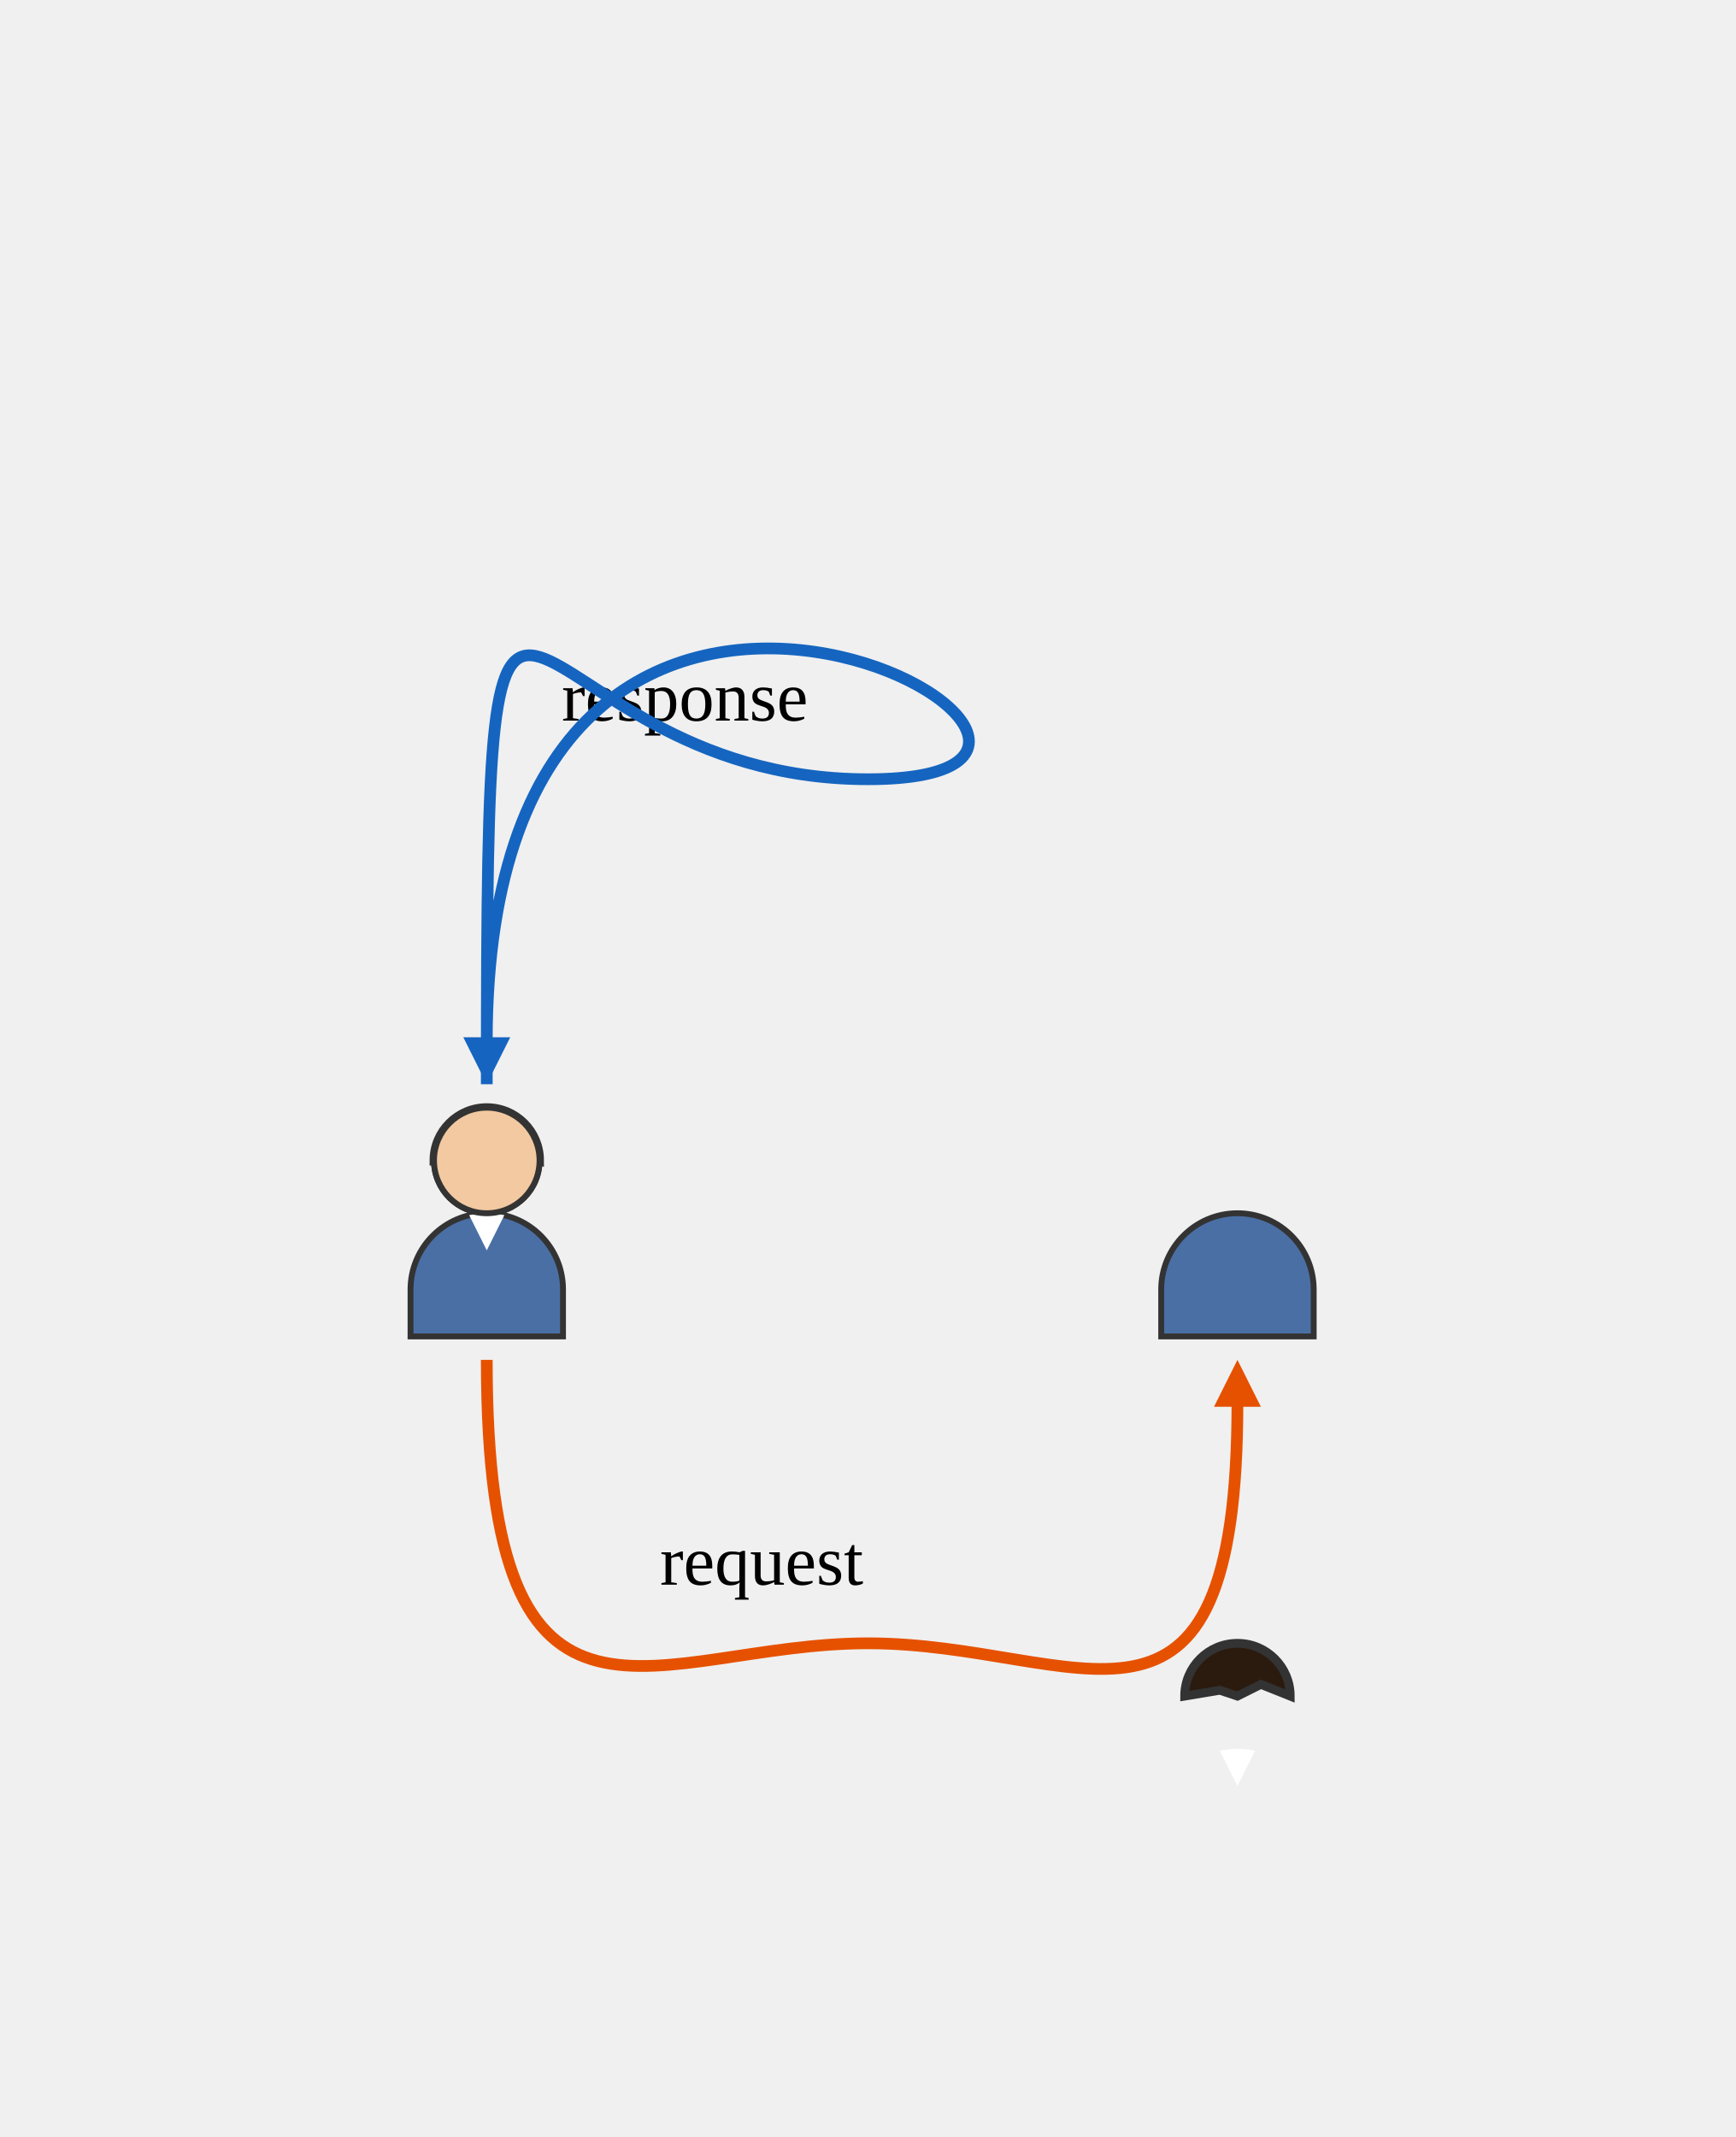
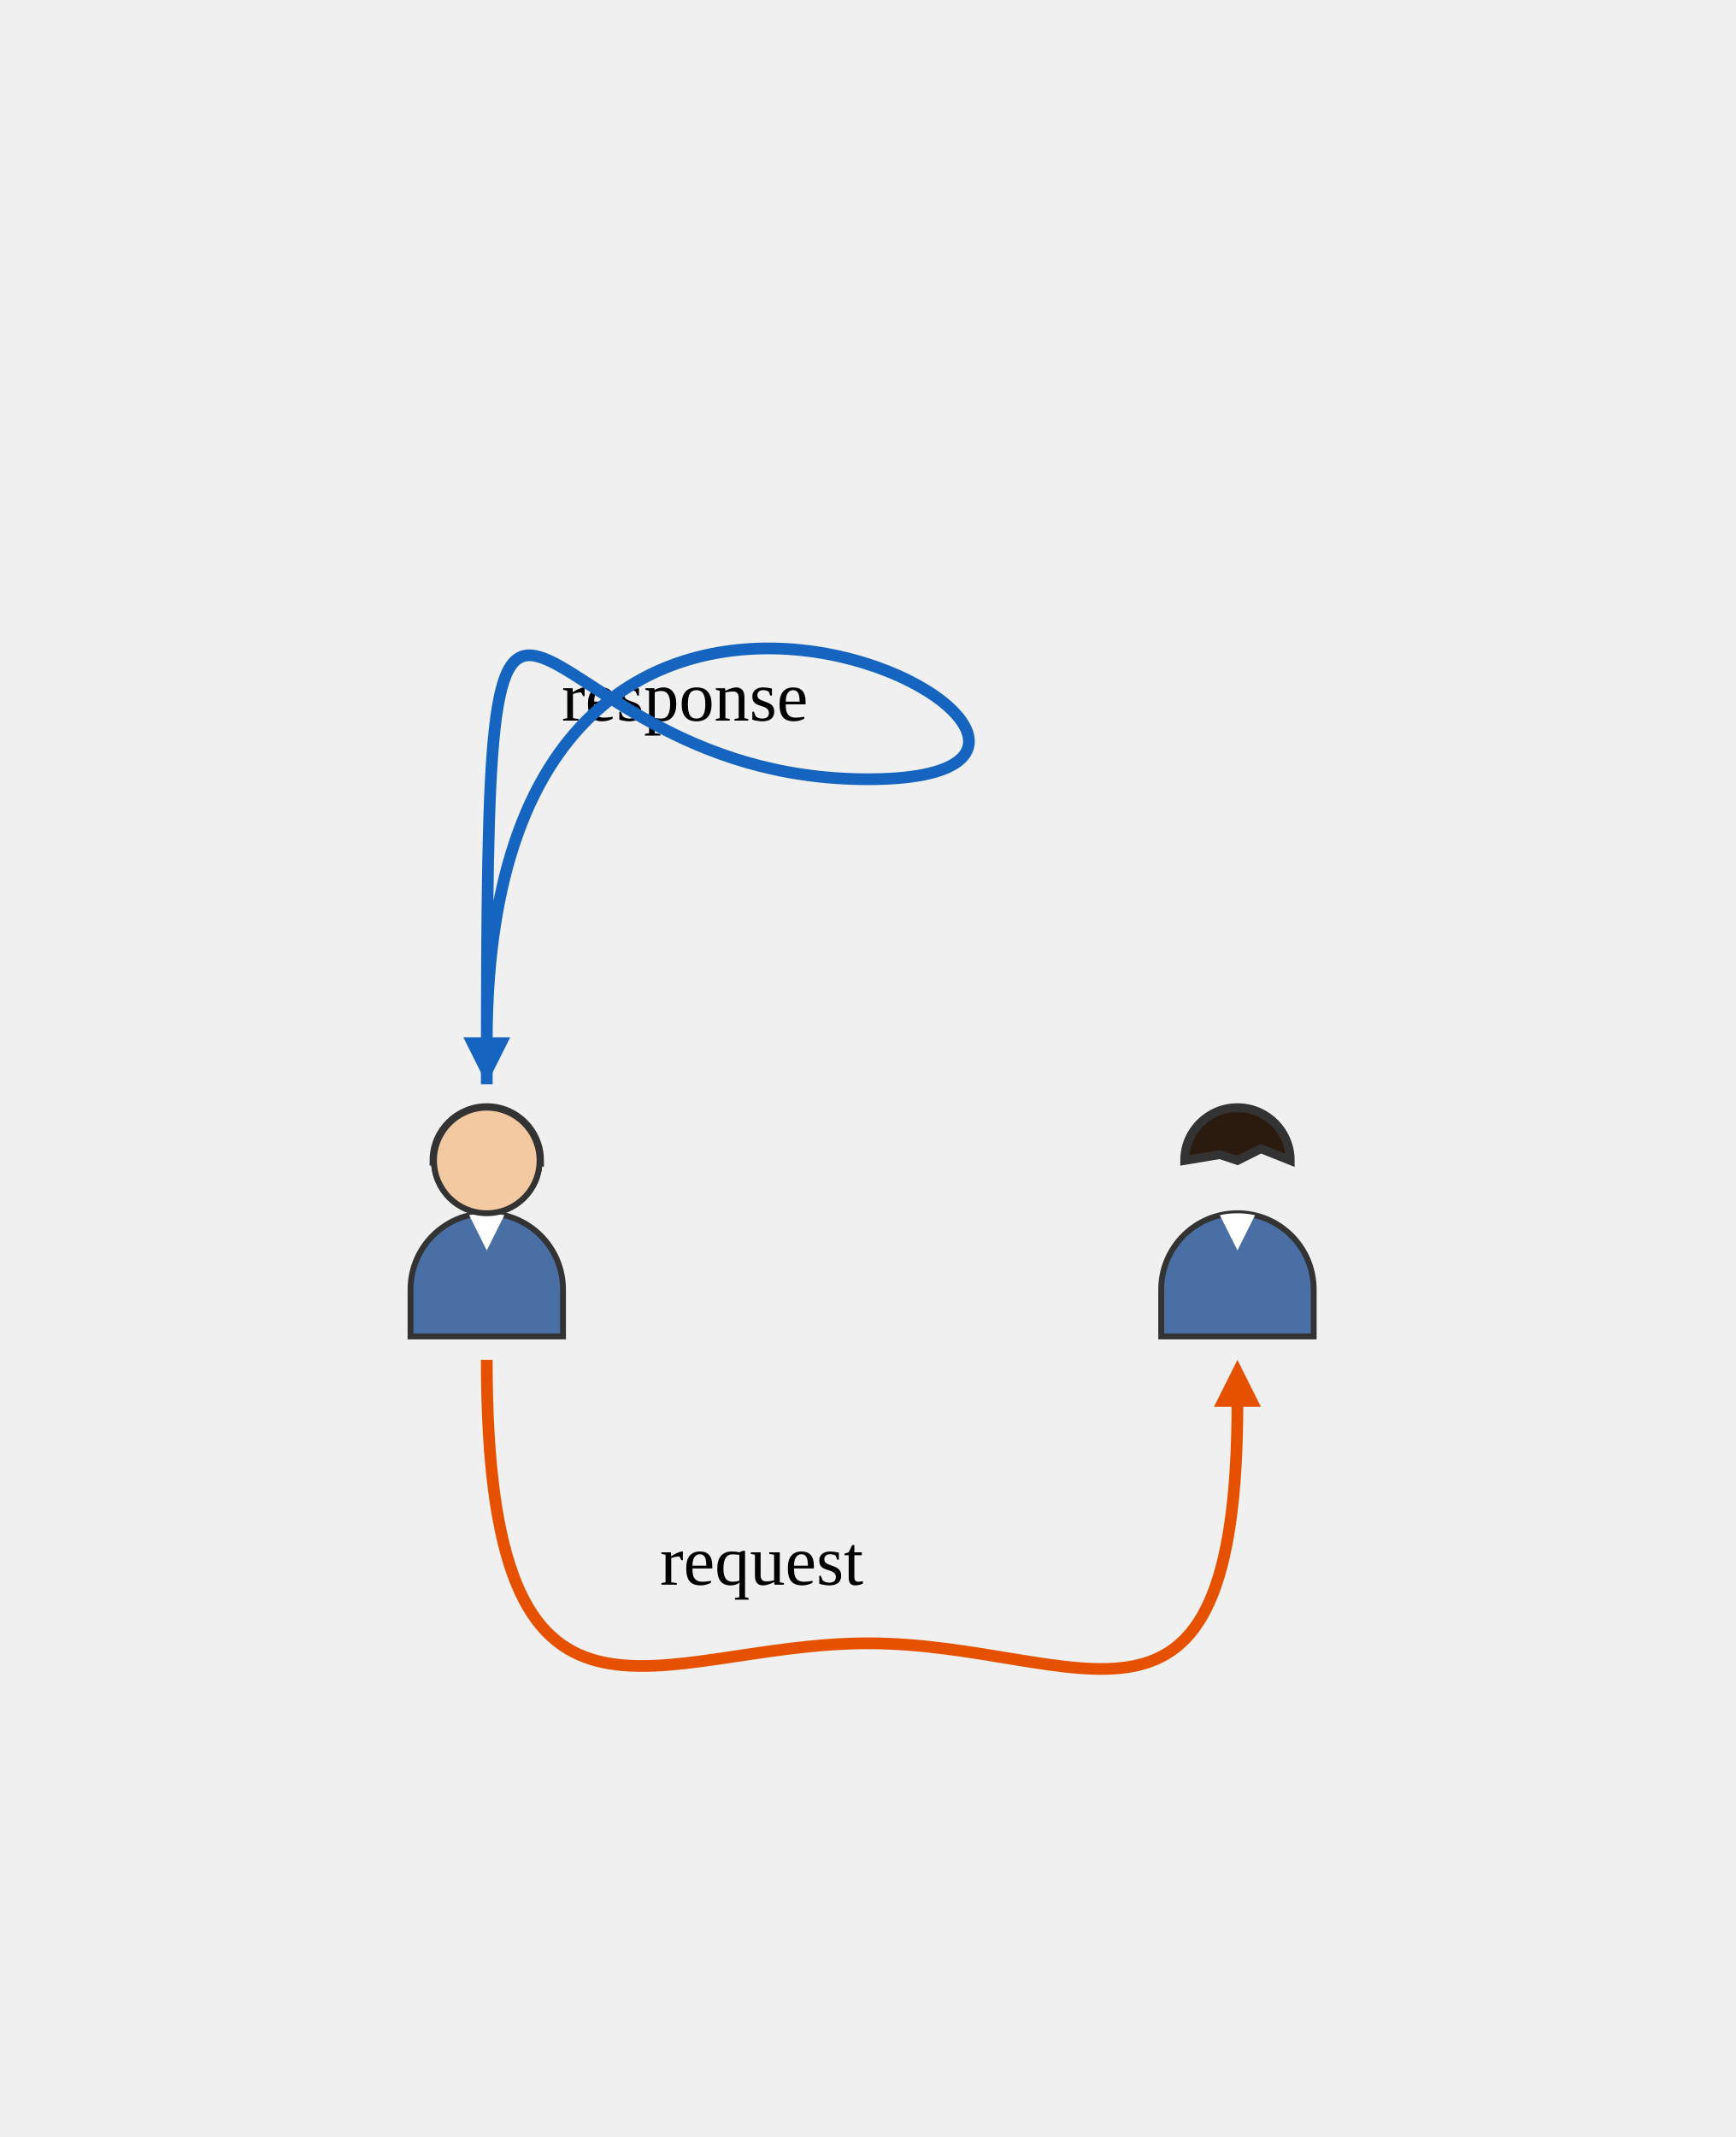
<svg xmlns="http://www.w3.org/2000/svg" viewBox="-60 -162.861 296 364.364">
  <style>
    :root {
+     --accent-2: #e3f2fd;
+     --secondary-light: #fff3e0;
+     --accent-light: #e3f2fd;
+     --status-success: #4caf50;
+     --accent-3: #bbdefb;
+     --status-warning: #ff9800;
+     --status-error: #f44336;
+     --secondary-dark: #e65100;
+     --accent-1: #2196f3;
+     --secondary-2: #fff3e0;
+     --text-2: #666666;
+     --text-3: #999999;
+     --background-3: #eeeeee;
+     --foreground-2: #666666;
    --background-light: #ffffff;
-     --status-success: #4caf50;
-     --status-warning: #ff9800;
+     --foreground-light: #e0e0e0;
+     --foreground-dark: #1a1a1a;
+     --foreground-3: #999999;
+     --text-1: #333333;
    --background-2: #f5f5f5;
-     --text-3: #999999;
-     --secondary-3: #ffe0b2;
-     --status-error: #f44336;
-     --text-dark: #1a1a1a;
-     --background-3: #eeeeee;
-     --accent-1: #2196f3;
+     --background-1: #ffffff;
+     --background-dark: #333333;
    --foreground-1: #333333;
    --text-light: #ffffff;
-     --foreground-dark: #1a1a1a;
-     --accent-2: #e3f2fd;
-     --background-dark: #333333;
-     --accent-3: #bbdefb;
+     --text-dark: #1a1a1a;
    --accent-dark: #1565c0;
-     --foreground-3: #999999;
-     --text-2: #666666;
    --secondary-1: #ff9800;
-     --secondary-2: #fff3e0;
-     --foreground-2: #666666;
-     --foreground-light: #e0e0e0;
-     --text-1: #333333;
-     --background-1: #ffffff;
-     --accent-light: #e3f2fd;
-     --secondary-light: #fff3e0;
-     --secondary-dark: #e65100;
+     --secondary-3: #ffe0b2;
  }

  </style>
  <defs>
    <marker id="ai-arrow" viewBox="0 0 10 10" refX="1" refY="5" markerWidth="4" markerHeight="4" markerUnits="strokeWidth" orient="auto">
      <path d="M0,0 L10,5 L0,10 Z" fill="context-stroke" />
    </marker>
  </defs>
  <g id="alice" class="ai-container">
    <g class="ai-container">
      <g id="alice_head_stack" class="ai-container">
        <circle id="alice_head" class="ai-shape ai-circle" cx="23" cy="35" r="9" fill="#f2c9a0" stroke="#333" stroke-width="1" />
        <path id="alice_hair" class="ai-shape ai-path" d="M14.00 35.00 A9.00 9.00 0 0 1 32.00 35.00 L32.00 35.00 L27.00 33.00 L23.00 35.00 L20.00 34.00 L14.00 35.00 Z" fill="#2b1b0e" stroke="#333333" stroke-width="1.5" />
      </g>
      <path id="alice_torso" class="ai-shape ai-path" d="M10.00 57.00 A13.00 13.00 0 0 1 36.00 57.00 L36.00 65.00 L10.00 65.00 Z" fill="#4a6fa5" stroke="#333" stroke-width="1" />
      <path id="alice_collar" class="ai-shape ai-path" d="M20.00 44.33 A14.00 14.00 0 0 1 26.00 44.33 L23.00 50.33 Z" fill="#ffffff" stroke="none" stroke-width="1.5" />
    </g>
  </g>
  <g id="bob" class="ai-container">
    <g class="ai-container">
      <g id="bob_head_stack" class="ai-container">
        <circle id="bob_head" class="ai-shape ai-circle" cx="23" cy="35" r="9" fill="#f2c9a0" stroke="#333" stroke-width="1" />
-         <path id="bob_hair" class="ai-shape ai-path" d="M142.00 126.33 A9.00 9.00 0 0 1 160.00 126.33 L160.00 126.33 L155.00 124.33 L151.00 126.33 L148.00 125.33 L142.00 126.33 Z" fill="#2b1b0e" stroke="#333333" stroke-width="1.5" />
+         <path id="bob_hair" class="ai-shape ai-path" d="M142.00 35.00 A9.00 9.00 0 0 1 160.00 35.00 L160.00 35.00 L155.00 33.00 L151.00 35.00 L148.00 34.00 L142.00 35.00 Z" fill="#2b1b0e" stroke="#333333" stroke-width="1.5" />
      </g>
      <path id="bob_torso" class="ai-shape ai-path" d="M138.00 57.00 A13.00 13.00 0 0 1 164.00 57.00 L164.00 65.00 L138.00 65.00 Z" fill="#4a6fa5" stroke="#333" stroke-width="1" />
-       <path id="bob_collar" class="ai-shape ai-path" d="M148.00 135.65 A14.00 14.00 0 0 1 154.00 135.65 L151.00 141.65 Z" fill="#ffffff" stroke="none" stroke-width="1.5" />
+       <path id="bob_collar" class="ai-shape ai-path" d="M148.00 44.33 A14.00 14.00 0 0 1 154.00 44.33 L151.00 50.33 Z" fill="#ffffff" stroke="none" stroke-width="1.5" />
    </g>
  </g>
  <circle id="bottom_via" class="ai-shape ai-circle" cx="88" cy="117.325" r="0.5" fill="none" stroke="none" stroke-width="1.5" />
  <circle id="top_via" class="ai-shape ai-circle" cx="88" cy="-30" r="0.5" fill="none" stroke="none" stroke-width="1.5" />
  <text class="ai-label" x="69.874" y="107.325" text-anchor="middle">request</text>
  <text class="ai-label" x="56.785" y="-40" text-anchor="middle">response</text>
  <path class="ai-connection" d="M23 69 C23 141.503 51.748 117.325 88 117.325 S151 141.503 151 76.2" fill="none" stroke="#e65100" stroke-width="2" marker-end="url(#ai-arrow)" />
  <path class="ai-connection" d="M23 22 C23 -102.861 25.57 -30 88 -30 S23 -102.861 23 14.8" fill="none" stroke="#1565c0" stroke-width="2" marker-end="url(#ai-arrow)" />
</svg>
